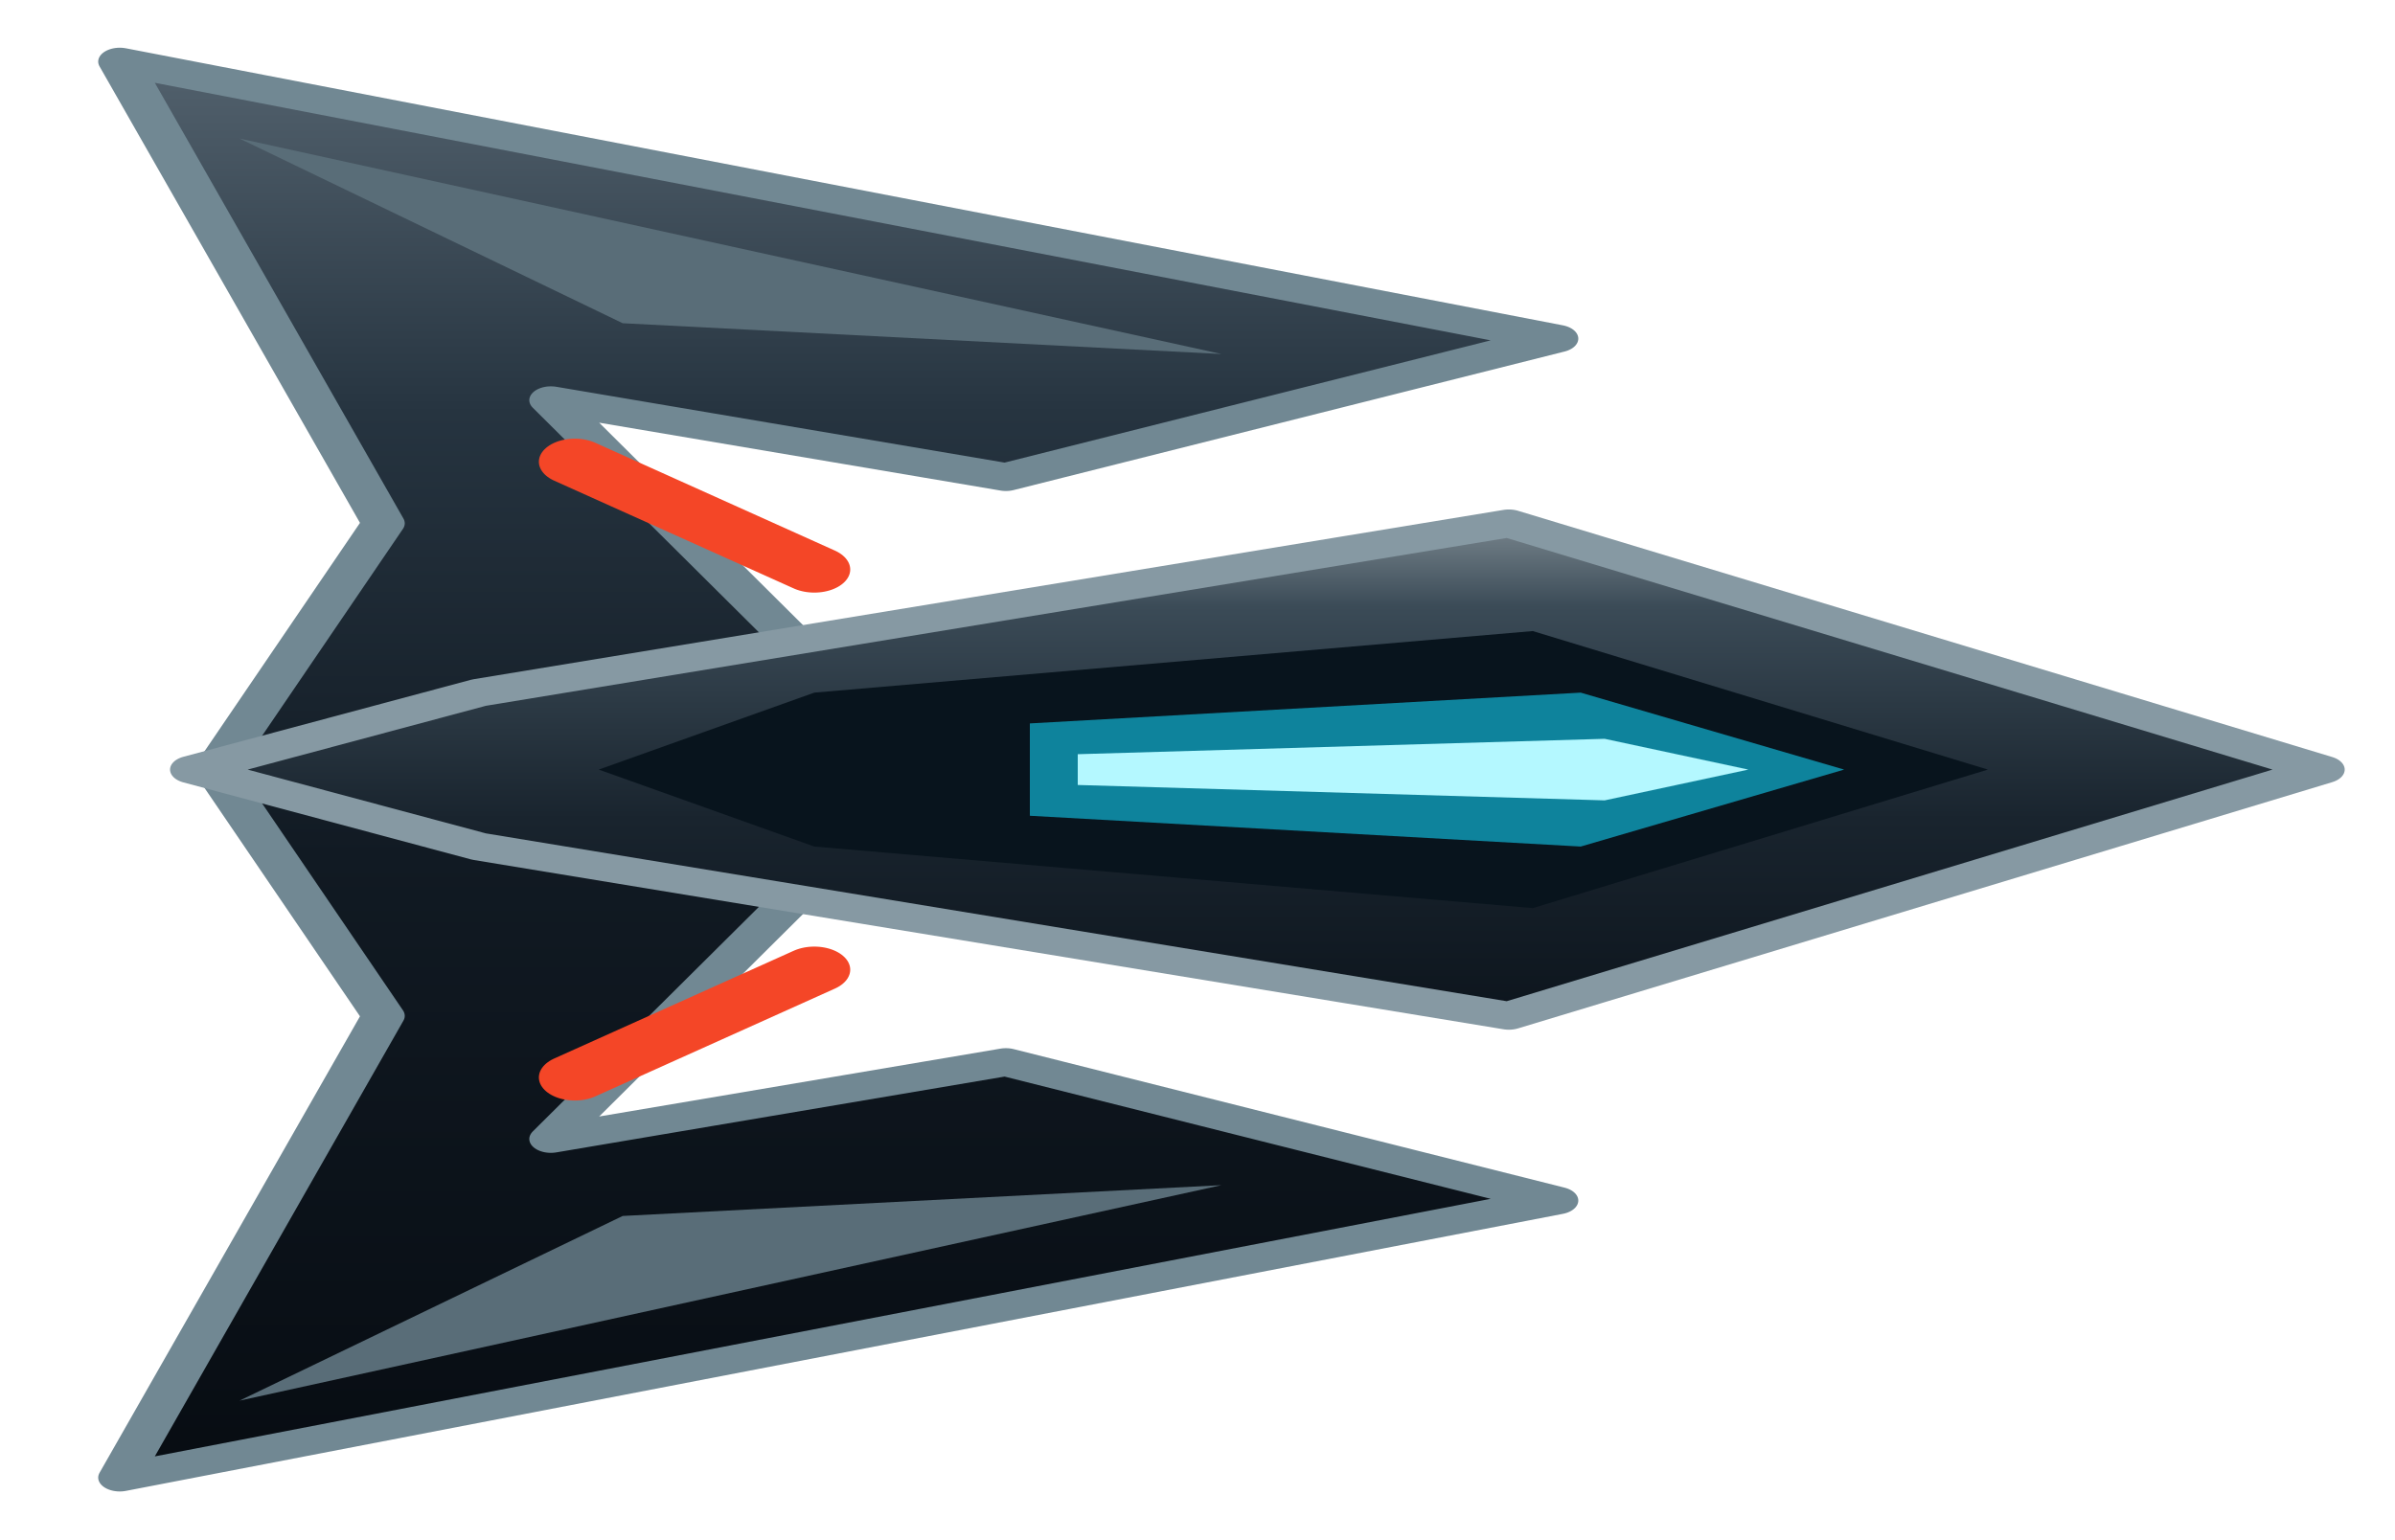
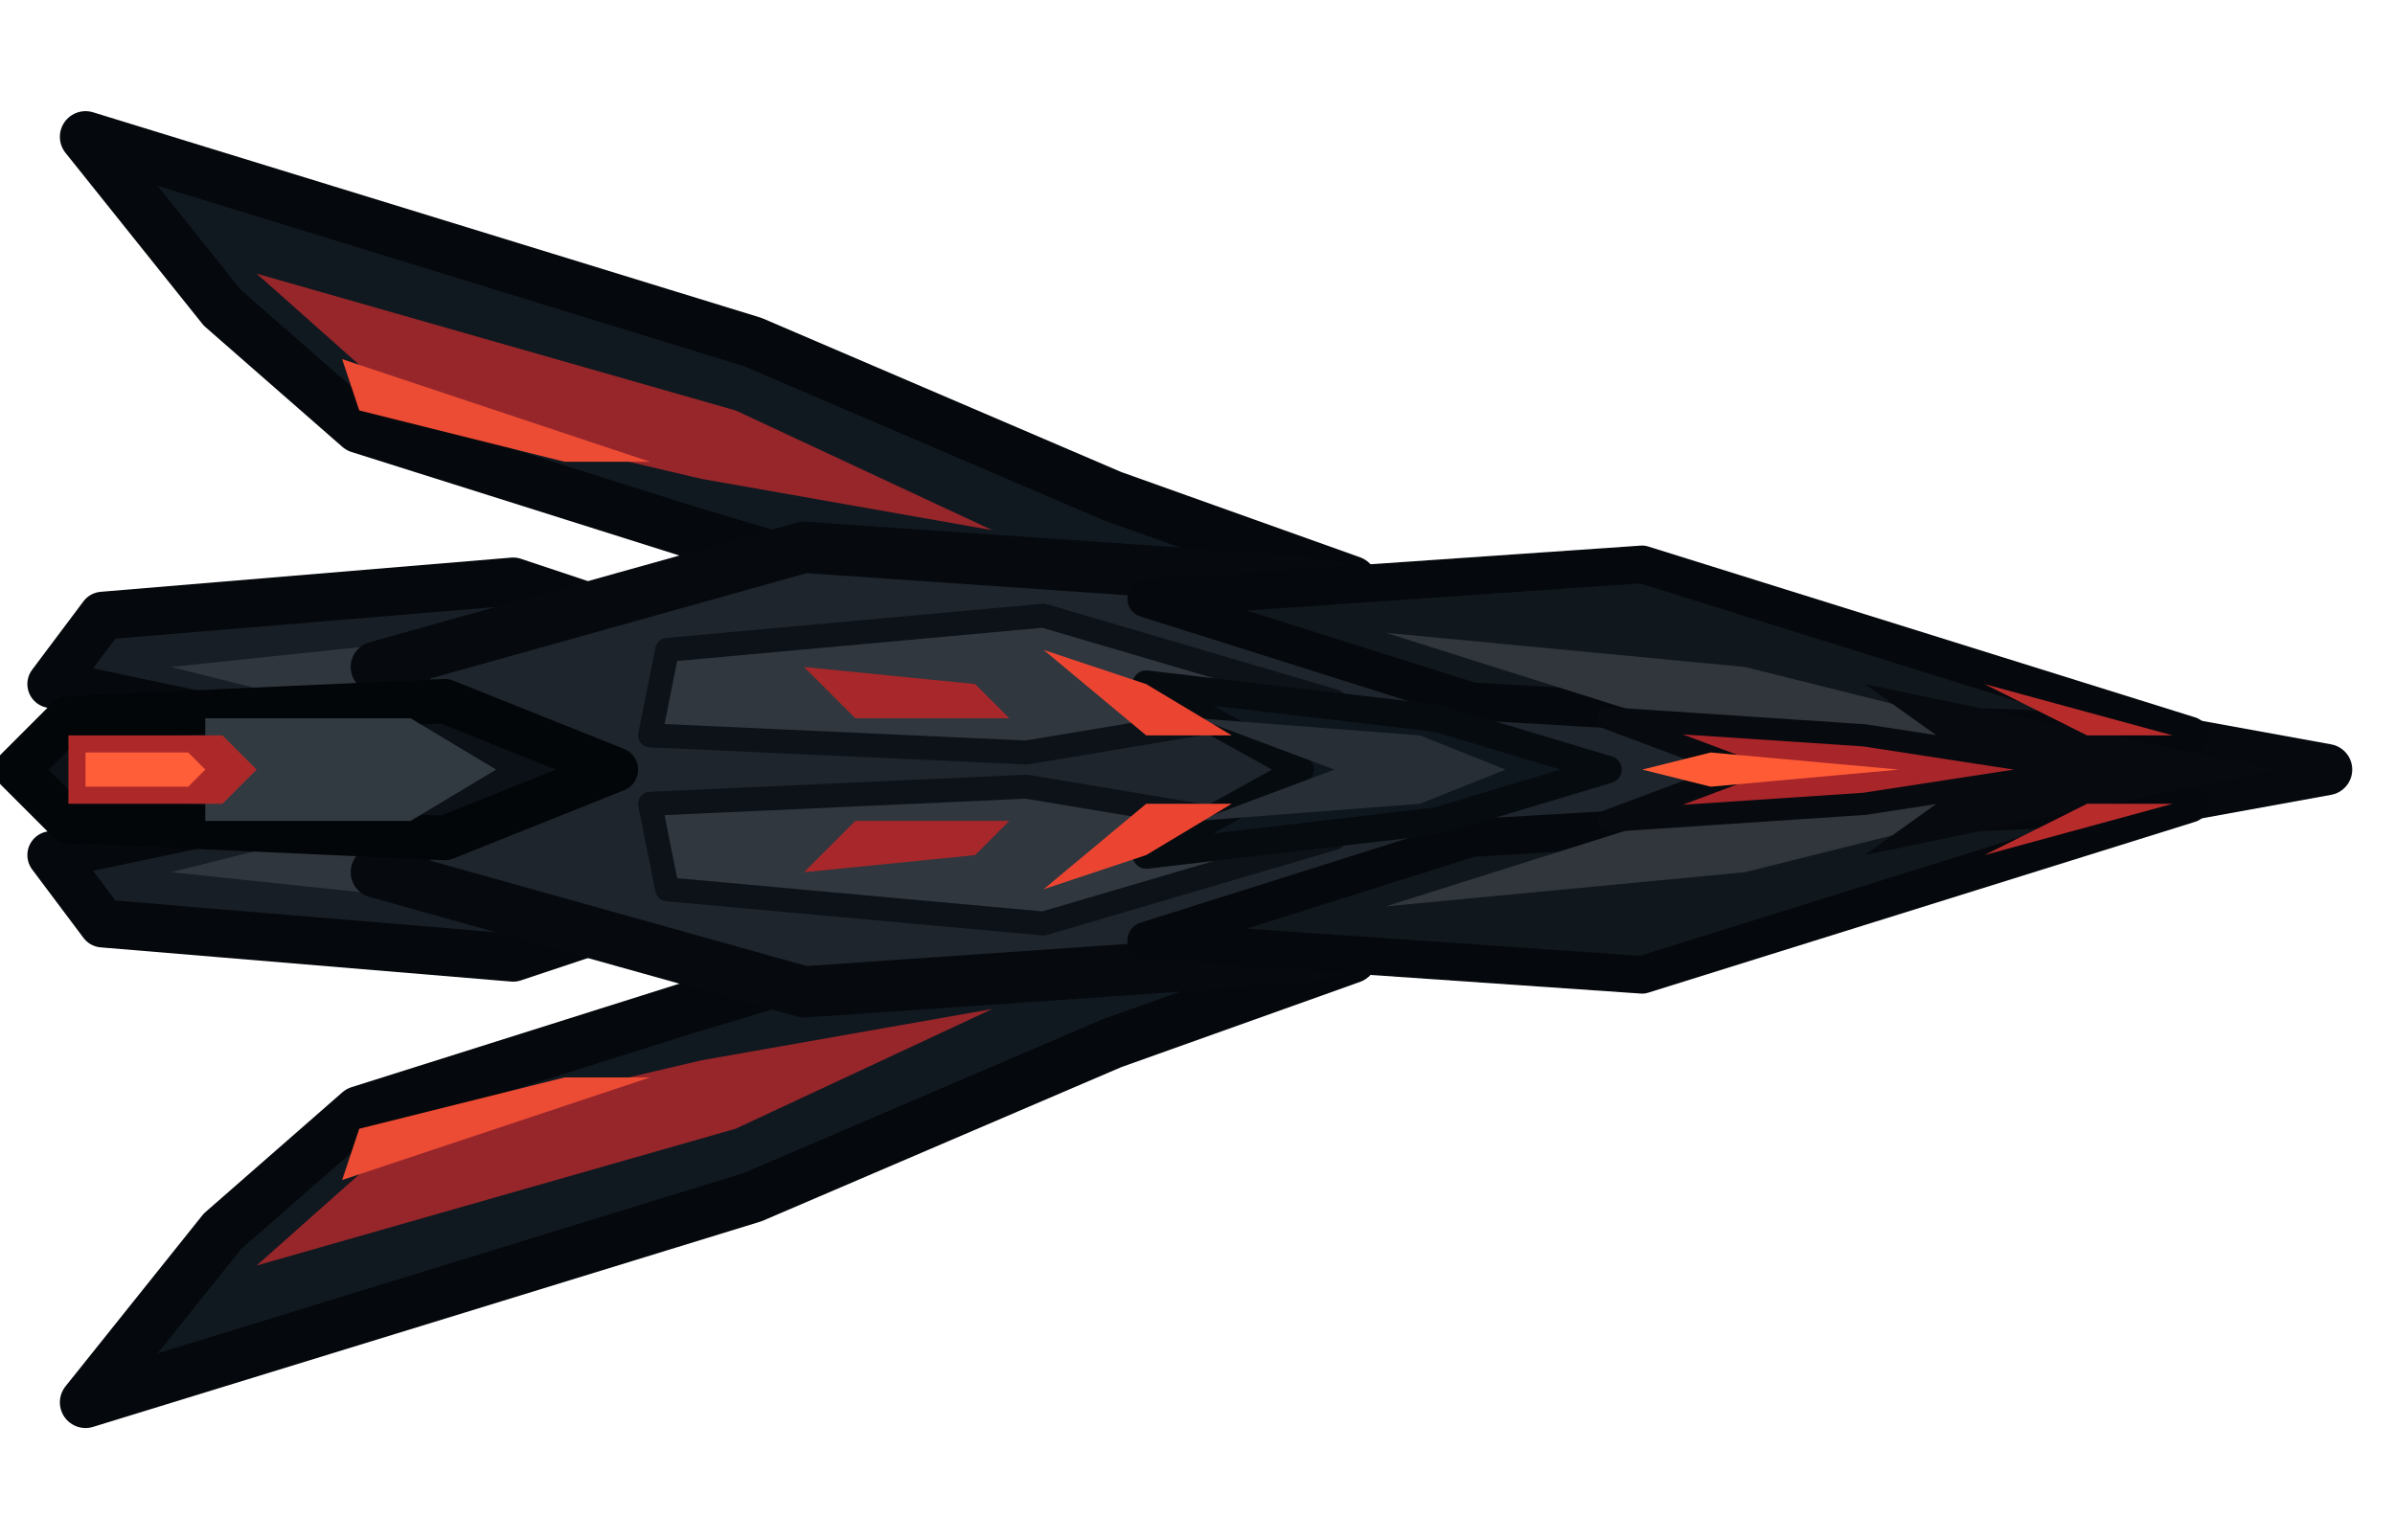
- <svg xmlns="http://www.w3.org/2000/svg" width="28" height="18" viewBox="0 0 28 18">
-   <defs>
-     <linearGradient id="hull" x1="0" y1="0" x2="0" y2="1">
-       <stop stop-color="#53626e" />
-       <stop offset=".25" stop-color="#263440" />
-       <stop offset=".56" stop-color="#111a23" />
-       <stop offset="1" stop-color="#070c12" />
-     </linearGradient>
-     <linearGradient id="plate" x1="0" y1="0" x2="0" y2="1">
-       <stop stop-color="#78858d" />
-       <stop offset=".17" stop-color="#3b4b57" />
-       <stop offset=".6" stop-color="#19242e" />
-       <stop offset="1" stop-color="#0d151d" />
-     </linearGradient>
-     <linearGradient id="core" x1="0" y1="0" x2="0" y2="1">
-       <stop stop-color="#18d9ff" />
-       <stop offset=".5" stop-color="#d1fdff" />
-       <stop offset="1" stop-color="#18d9ff" />
-     </linearGradient>
-   </defs>
-   <g transform="translate(0 0) scale(0.28 0.18)" stroke-linejoin="round" stroke-linecap="round">
-     <path d="M5 4 65 22 42 31 23 26 34 43 34 57 23 74 42 69 65 78 5 96 16 66 9 50 16 34Z" fill="url(#hull)" stroke="#718893" stroke-width="1.8" />
-     <path d="M10 9 51 23 26 21Z M10 91 51 77 26 79Z" fill="#596d78" />
-     <path d="M20 45 63 34 97 50 63 66 20 55 8 50Z" fill="url(#plate)" stroke="#8699a3" stroke-width="1.8" />
-     <path d="M34 45 64 41 83 50 64 59 34 55 25 50Z" fill="#08141d" />
-     <path d="M43 47 66 45 77 50 66 55 43 53Z" fill="#11bfe1" opacity=".65" />
-     <path d="M45 49 67 48 73 50 67 52 45 51Z" fill="#b4f8ff" />
-     <path d="M24 30 34 37 M24 70 34 63" stroke="#f44627" stroke-width="3" />
+ <svg xmlns="http://www.w3.org/2000/svg" width="28" height="18" viewBox="0 0 140 90">
+   <g stroke-linecap="round" stroke-linejoin="round">
+     <path d="M5 8 44 20 65 29 79 34 60 37 40 31 21 25 13 18Z" fill="#111920" stroke="#05080c" stroke-width="3" />
+     <path d="M5 82 44 70 65 61 79 56 60 53 40 59 21 65 13 72Z" fill="#111920" stroke="#05080c" stroke-width="3" />
+     <path d="M15 16 43 24 58 31 41 28 24 24Z M15 74 43 66 58 59 41 62 24 66Z" fill="#96262a" />
+     <path d="M20 21 38 27 33 27 21 24Z M20 69 38 63 33 63 21 66Z" fill="#ec4b34" />
+     <path d="M6 36 30 34 45 39 38 45 22 44 3 40Z" fill="#171e25" stroke="#05080c" stroke-width="2.8" />
+     <path d="M6 54 30 56 45 51 38 45 22 46 3 50Z" fill="#171e25" stroke="#05080c" stroke-width="2.8" />
+     <path d="M10 39 29 37 37 41 22 42Z M10 51 29 53 37 49 22 48Z" fill="#30363d" />
+     <path d="M22 39 47 32 76 34 103 39 136 45 103 51 76 56 47 58 22 51 29 45Z" fill="#1e252c" stroke="#060a0f" stroke-width="3" />
+     <path d="M67 35 96 33 128 43 103 42 86 41Z" fill="#10171d" stroke="#05080c" stroke-width="2.2" />
+     <path d="M67 55 96 57 128 47 103 48 86 49Z" fill="#10171d" stroke="#05080c" stroke-width="2.2" />
+     <path d="M81 37 102 39 122 44 100 43Z M81 53 102 51 122 46 100 47Z" fill="#30363c" />
+     <path d="M109 40 133 45 109 50 116 45Z" fill="#070b10" />
+     <path d="M39 38 61 36 78 41 60 44 38 43Z" fill="#31373e" stroke="#0c1218" stroke-width="1.4" />
+     <path d="M39 52 61 54 78 49 60 46 38 47Z" fill="#31373e" stroke="#0c1218" stroke-width="1.4" />
+     <path d="M67 40 84 42 94 45 84 48 67 50 76 45Z" fill="#0f171e" stroke="#060b10" stroke-width="1.6" />
+     <path d="M70 42 83 43 88 45 83 47 70 48 78 45Z" fill="#272e35" />
+     <path d="M4 42 26 41 36 45 26 49 4 48 1 45Z" fill="#0b1117" stroke="#030609" stroke-width="2.6" />
+     <path d="M12 42 24 42 29 45 24 48 12 48Z" fill="#323a41" />
+     <path d="M4 43 13 43 15 45 13 47 4 47Z" fill="#ad2929" />
+     <path d="M5 44 11 44 12 45 11 46 5 46Z" fill="#ff5e39" />
+     <path d="M47 39 57 40 59 42 50 42Z M47 51 57 50 59 48 50 48Z" fill="#a7272a" />
+     <path d="M61 38 67 40 72 43 67 43Z M61 52 67 50 72 47 67 47Z" fill="#eb4531" />
+     <path d="M94 42 109 43 122 45 109 47 94 48 102 45Z" fill="#a82529" stroke="#070a0f" stroke-width="1.3" />
+     <path d="M100 44 111 45 100 46 96 45Z" fill="#ff5c36" />
+     <path d="M116 40 127 43 122 43Z M116 50 127 47 122 47Z" fill="#b82b2b" />
  </g>
</svg>
